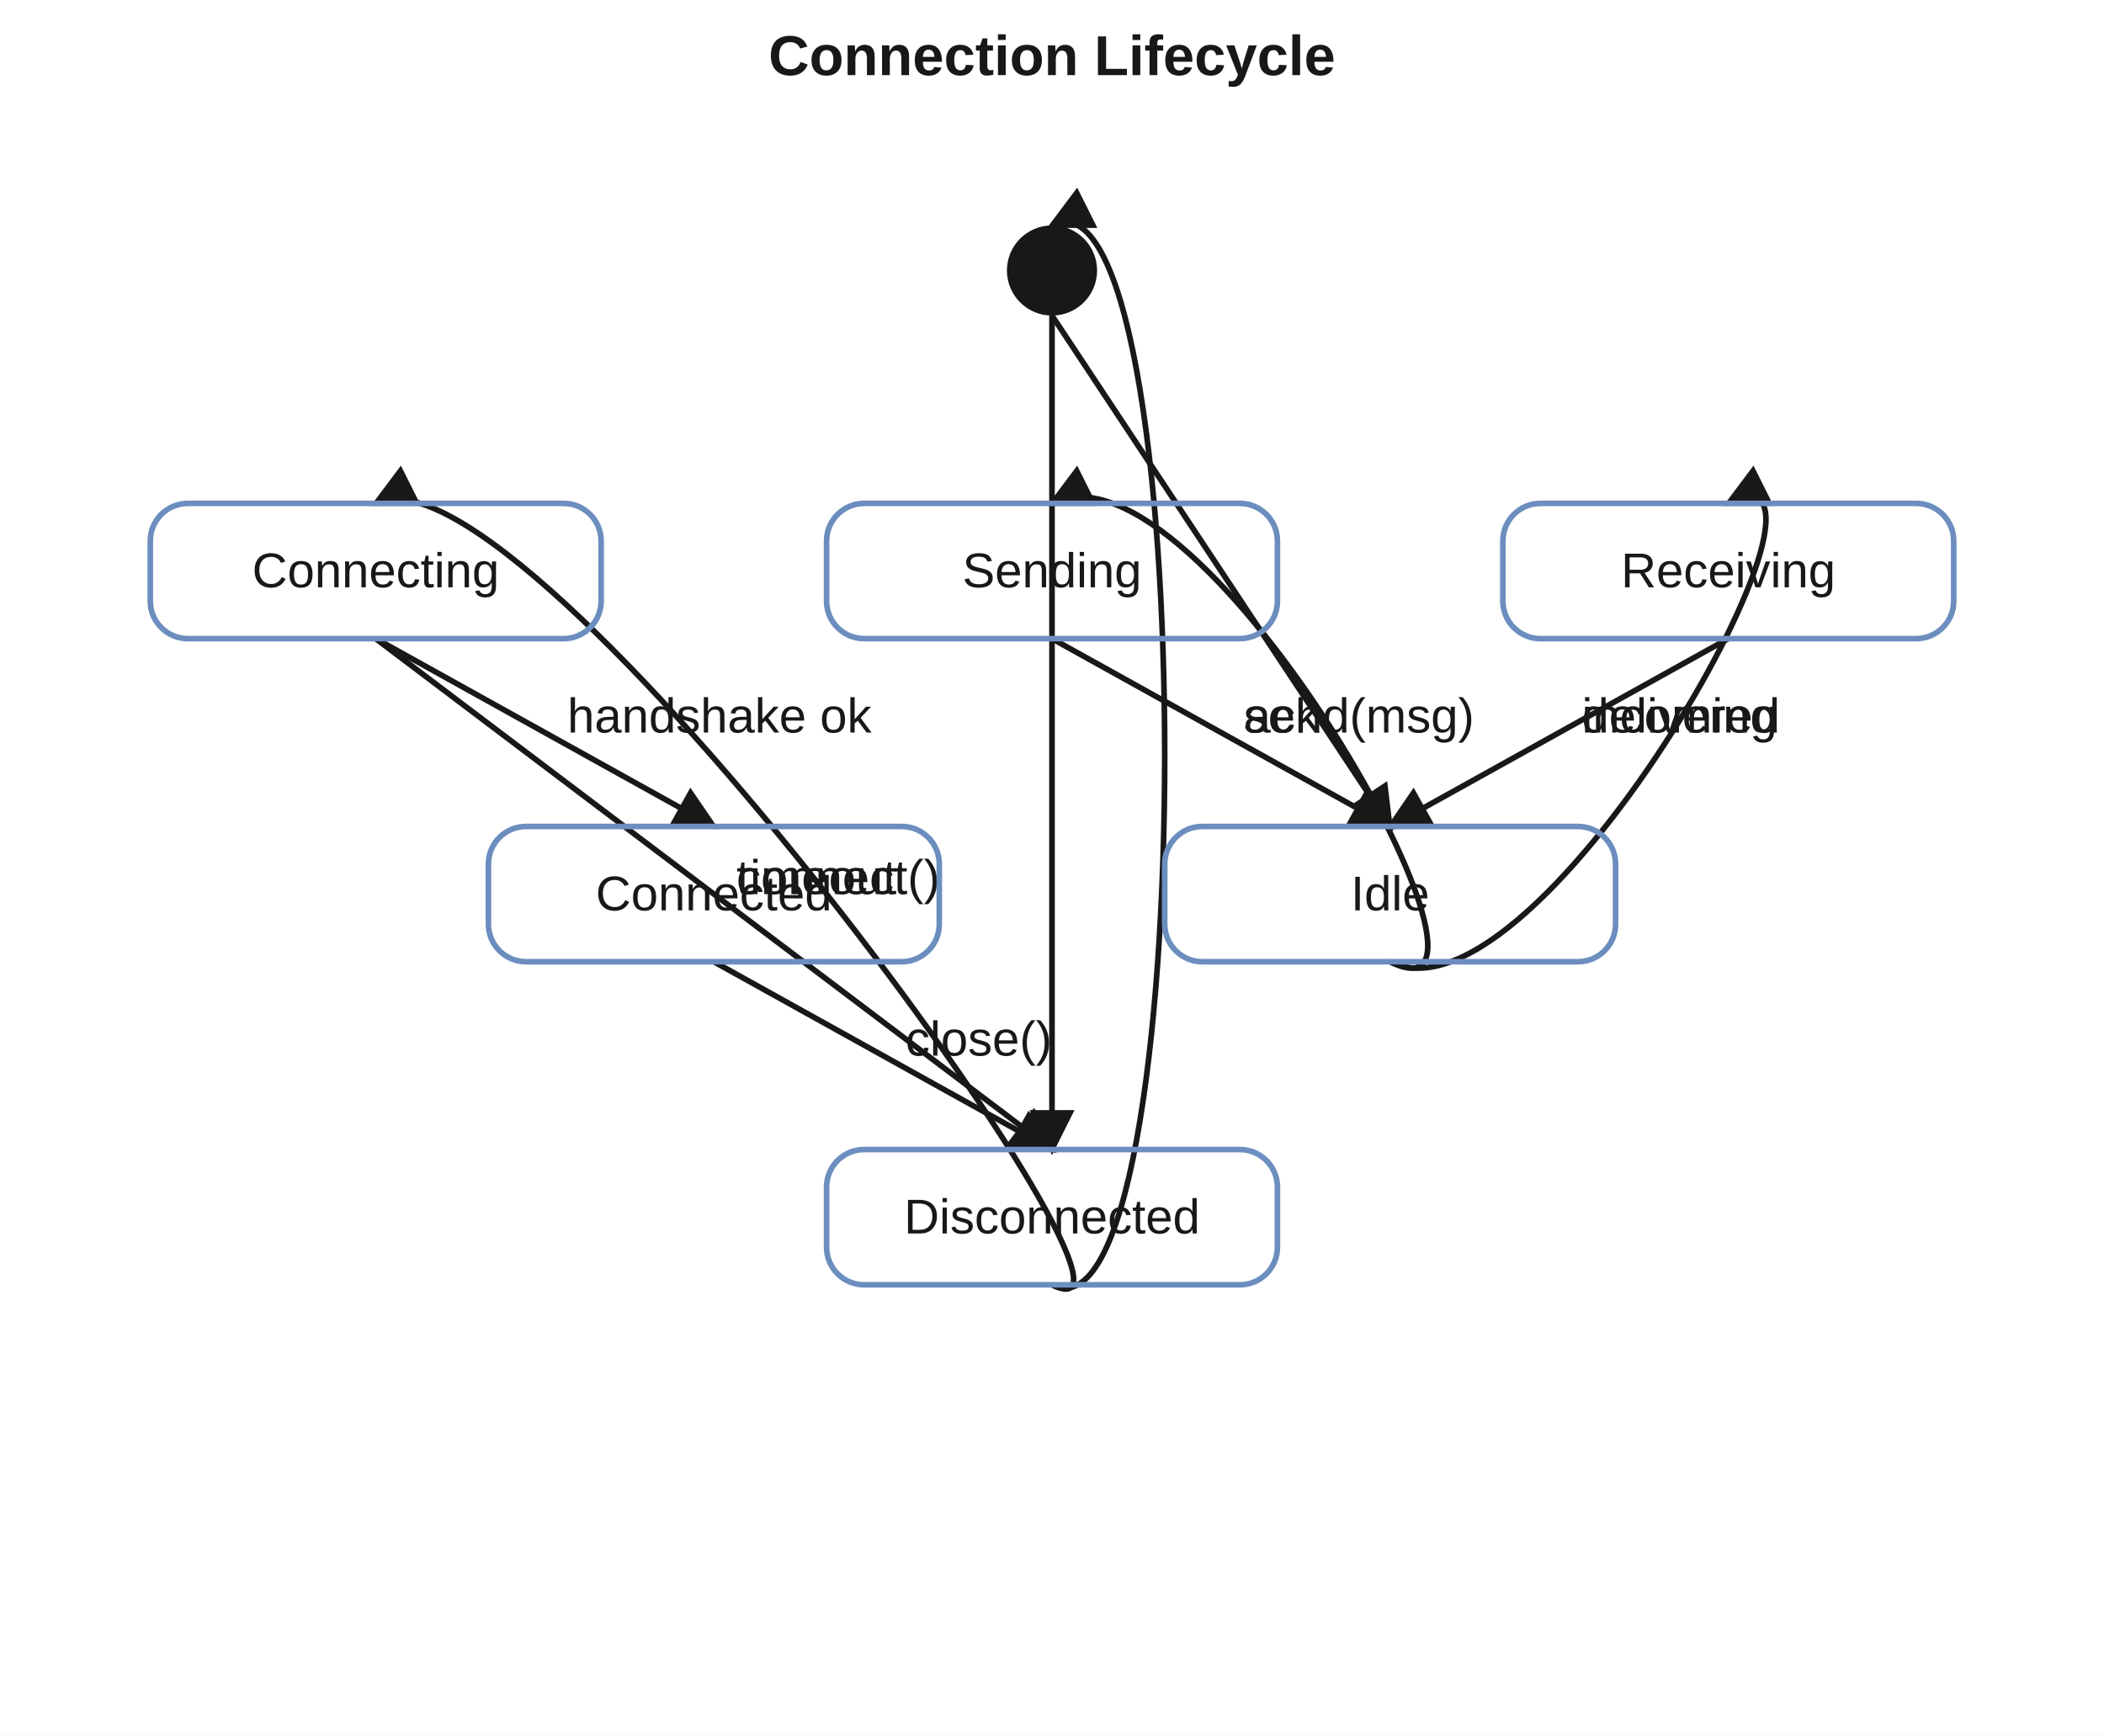
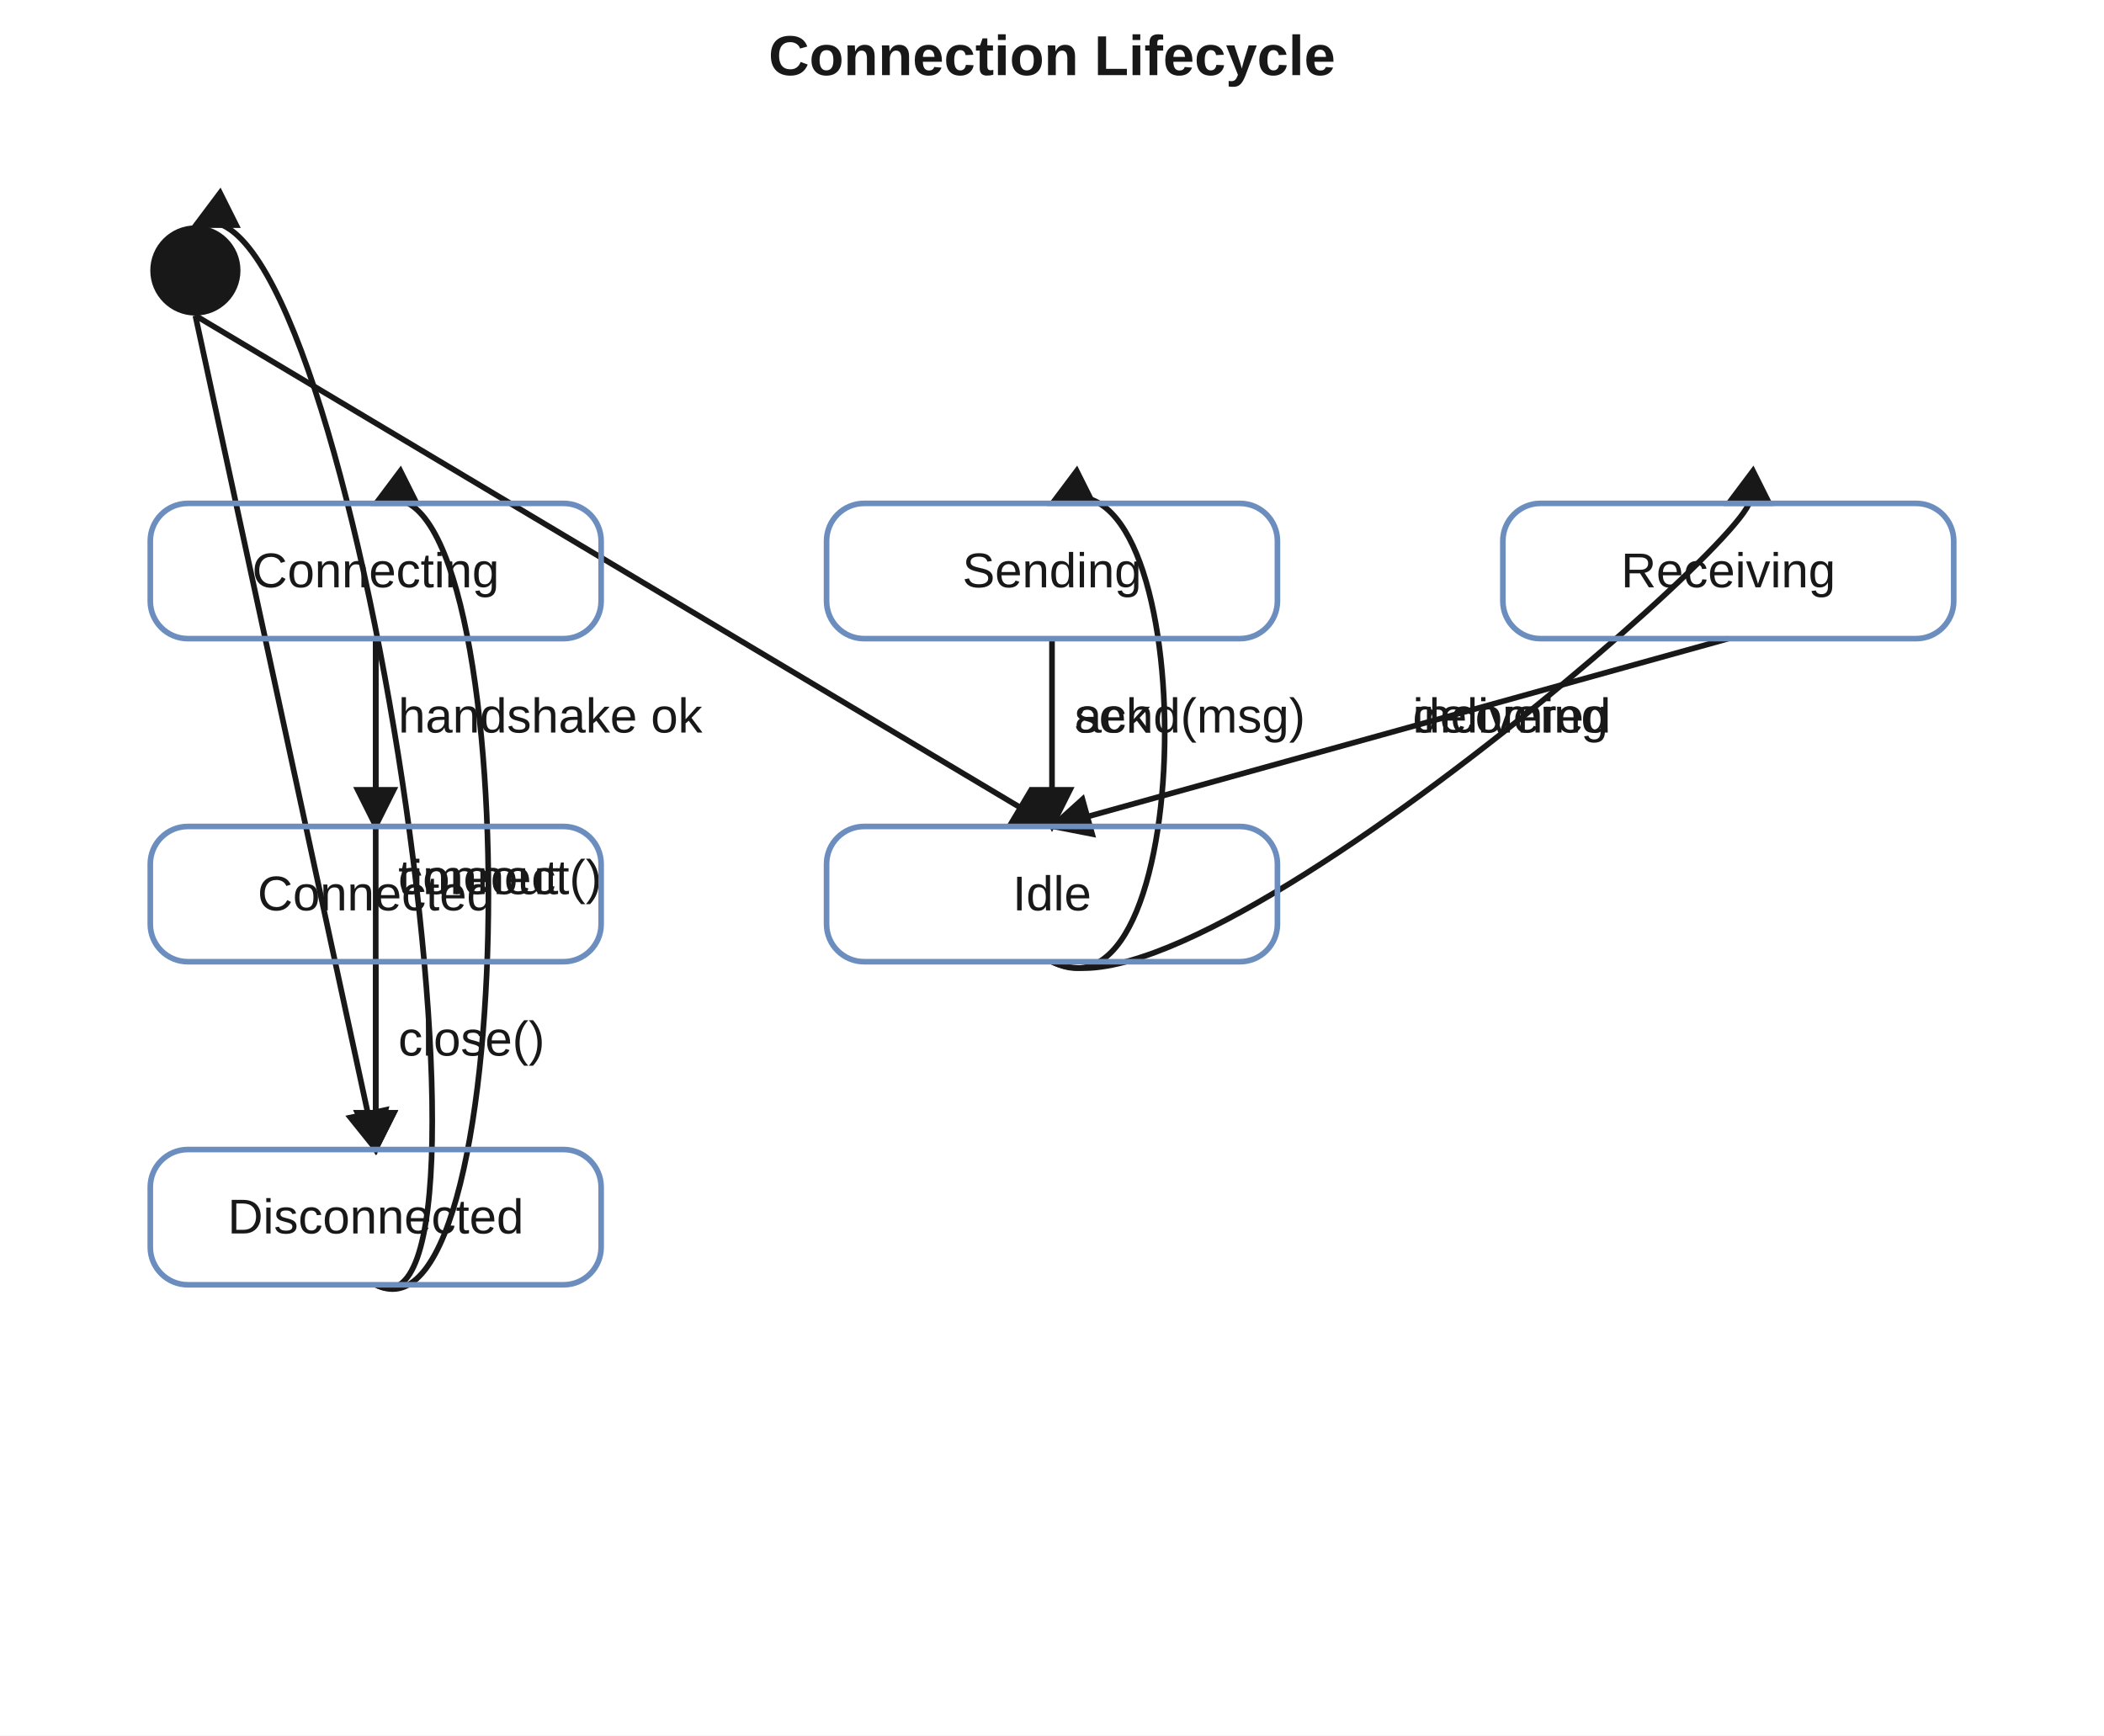
<svg xmlns="http://www.w3.org/2000/svg" height="462" viewBox="0 0 560 462" width="560">
  <defs>
    <marker id="state-arrow" markerHeight="8" markerWidth="8" orient="auto" refX="7" refY="4">
      <polygon fill="#181818" points="0 0, 8 4, 0 8" />
    </marker>
  </defs>
  <style>
text{font-family:"Liberation Sans",Helvetica,Arial,sans-serif;font-size:13px;fill:#181818}.participant-box{fill:#dae8fc;stroke:#6c8ebf;stroke-width:1.5}.lifeline{stroke:#6c8ebf;stroke-width:1;stroke-dasharray:6,4}.activation{fill:#cce0ff;stroke:#6c8ebf;stroke-width:1}.arrow{stroke:#181818;stroke-width:1.5;fill:none}.arrow-dashed{stroke:#181818;stroke-width:1.5;fill:none;stroke-dasharray:6,3}.note-box{fill:#ffffc0;stroke:#bbbb00;stroke-width:1}.divider-line{stroke:#888888;stroke-width:1.5;stroke-dasharray:8,3}.divider-label{font-weight:bold}.title{font-size:15px;font-weight:bold}.class-line{stroke:#181818;stroke-width:1.5;fill:none}.class-line-dashed{stroke:#181818;stroke-width:1.5;fill:none;stroke-dasharray:6,3}.bg{fill:#ffffff}@media (prefers-color-scheme:dark){text{fill:#e8e8e8}.bg{fill:#1e1e1e}.arrow,.class-line{stroke:#e8e8e8}.arrow-dashed,.class-line-dashed{stroke:#e8e8e8}.divider-line{stroke:#aaaaaa}}
</style>
  <rect class="bg" fill="#ffffff" height="100%" width="100%" />
  <text class="title" text-anchor="middle" x="280" y="20">
Connection Lifecycle
</text>
  <g>
-     <line class="arrow" marker-end="url(#state-arrow)" x1="280" x2="280" y1="84" y2="306" />
+     <line class="arrow" marker-end="url(#state-arrow)" x1="52" x2="100" y1="84" y2="306" />
  </g>
  <g>
-     <path class="arrow" d="M280,342 C320,362 140,114 100,134" marker-end="url(#state-arrow)" />
-     <text font-size="11" x="196" y="238">
+     <path class="arrow" d="M100,342 C140,362 140,114 100,134" marker-end="url(#state-arrow)" />
+     <text font-size="11" x="106" y="238">
connect()
</text>
  </g>
  <g>
-     <line class="arrow" marker-end="url(#state-arrow)" x1="100" x2="190" y1="170" y2="220" />
-     <text font-size="11" x="151" y="195">
+     <line class="arrow" marker-end="url(#state-arrow)" x1="100" x2="100" y1="170" y2="220" />
+     <text font-size="11" x="106" y="195">
handshake ok
</text>
  </g>
  <g>
-     <line class="arrow" marker-end="url(#state-arrow)" x1="100" x2="280" y1="170" y2="306" />
-     <text font-size="11" x="196" y="238">
+     <line class="arrow" marker-end="url(#state-arrow)" x1="100" x2="100" y1="170" y2="306" />
+     <text font-size="11" x="106" y="238">
timeout
</text>
  </g>
  <g>
-     <line class="arrow" marker-end="url(#state-arrow)" x1="280" x2="370" y1="84" y2="220" />
+     <line class="arrow" marker-end="url(#state-arrow)" x1="52" x2="280" y1="84" y2="220" />
  </g>
  <g>
-     <path class="arrow" d="M370,256 C410,276 320,114 280,134" marker-end="url(#state-arrow)" />
-     <text font-size="11" x="331" y="195">
+     <path class="arrow" d="M280,256 C320,276 320,114 280,134" marker-end="url(#state-arrow)" />
+     <text font-size="11" x="286" y="195">
send(msg)
</text>
  </g>
  <g>
-     <line class="arrow" marker-end="url(#state-arrow)" x1="280" x2="370" y1="170" y2="220" />
-     <text font-size="11" x="331" y="195">
+     <line class="arrow" marker-end="url(#state-arrow)" x1="280" x2="280" y1="170" y2="220" />
+     <text font-size="11" x="286" y="195">
ack
</text>
  </g>
  <g>
-     <path class="arrow" d="M370,256 C410,276 500,114 460,134" marker-end="url(#state-arrow)" />
-     <text font-size="11" x="421" y="195">
+     <path class="arrow" d="M280,256 C320,276 500,114 460,134" marker-end="url(#state-arrow)" />
+     <text font-size="11" x="376" y="195">
incoming
</text>
  </g>
  <g>
-     <line class="arrow" marker-end="url(#state-arrow)" x1="460" x2="370" y1="170" y2="220" />
-     <text font-size="11" x="421" y="195">
+     <line class="arrow" marker-end="url(#state-arrow)" x1="460" x2="280" y1="170" y2="220" />
+     <text font-size="11" x="376" y="195">
delivered
</text>
  </g>
  <g>
-     <line class="arrow" marker-end="url(#state-arrow)" x1="190" x2="280" y1="256" y2="306" />
-     <text font-size="11" x="241" y="281">
+     <line class="arrow" marker-end="url(#state-arrow)" x1="100" x2="100" y1="256" y2="306" />
+     <text font-size="11" x="106" y="281">
close()
</text>
  </g>
  <g>
-     <path class="arrow" d="M280,342 C320,362 320,40 280,60" marker-end="url(#state-arrow)" />
+     <path class="arrow" d="M100,342 C140,362 92,40 52,60" marker-end="url(#state-arrow)" />
  </g>
  <g>
-     <circle cx="280" cy="72" fill="#181818" r="12" />
+     <circle cx="52" cy="72" fill="#181818" r="12" />
  </g>
  <g>
-     <rect fill="none" height="36" rx="10" ry="10" stroke="#6c8ebf" stroke-width="1.5" width="120" x="220" y="306" />
-     <text font-size="13" text-anchor="middle" x="280" y="328.333">
+     <rect fill="none" height="36" rx="10" ry="10" stroke="#6c8ebf" stroke-width="1.5" width="120" x="40" y="306" />
+     <text font-size="13" text-anchor="middle" x="100" y="328.333">
Disconnected
</text>
  </g>
  <g>
    <rect fill="none" height="36" rx="10" ry="10" stroke="#6c8ebf" stroke-width="1.5" width="120" x="40" y="134" />
    <text font-size="13" text-anchor="middle" x="100" y="156.333">
Connecting
</text>
  </g>
  <g>
-     <rect fill="none" height="36" rx="10" ry="10" stroke="#6c8ebf" stroke-width="1.5" width="120" x="130" y="220" />
-     <text font-size="13" text-anchor="middle" x="190" y="242.333">
+     <rect fill="none" height="36" rx="10" ry="10" stroke="#6c8ebf" stroke-width="1.5" width="120" x="40" y="220" />
+     <text font-size="13" text-anchor="middle" x="100" y="242.333">
Connected
</text>
  </g>
  <g>
-     <rect fill="none" height="36" rx="10" ry="10" stroke="#6c8ebf" stroke-width="1.5" width="120" x="310" y="220" />
-     <text font-size="13" text-anchor="middle" x="370" y="242.333">
+     <rect fill="none" height="36" rx="10" ry="10" stroke="#6c8ebf" stroke-width="1.5" width="120" x="220" y="220" />
+     <text font-size="13" text-anchor="middle" x="280" y="242.333">
Idle
</text>
  </g>
  <g>
    <rect fill="none" height="36" rx="10" ry="10" stroke="#6c8ebf" stroke-width="1.5" width="120" x="220" y="134" />
    <text font-size="13" text-anchor="middle" x="280" y="156.333">
Sending
</text>
  </g>
  <g>
    <rect fill="none" height="36" rx="10" ry="10" stroke="#6c8ebf" stroke-width="1.5" width="120" x="400" y="134" />
    <text font-size="13" text-anchor="middle" x="460" y="156.333">
Receiving
</text>
  </g>
</svg>
